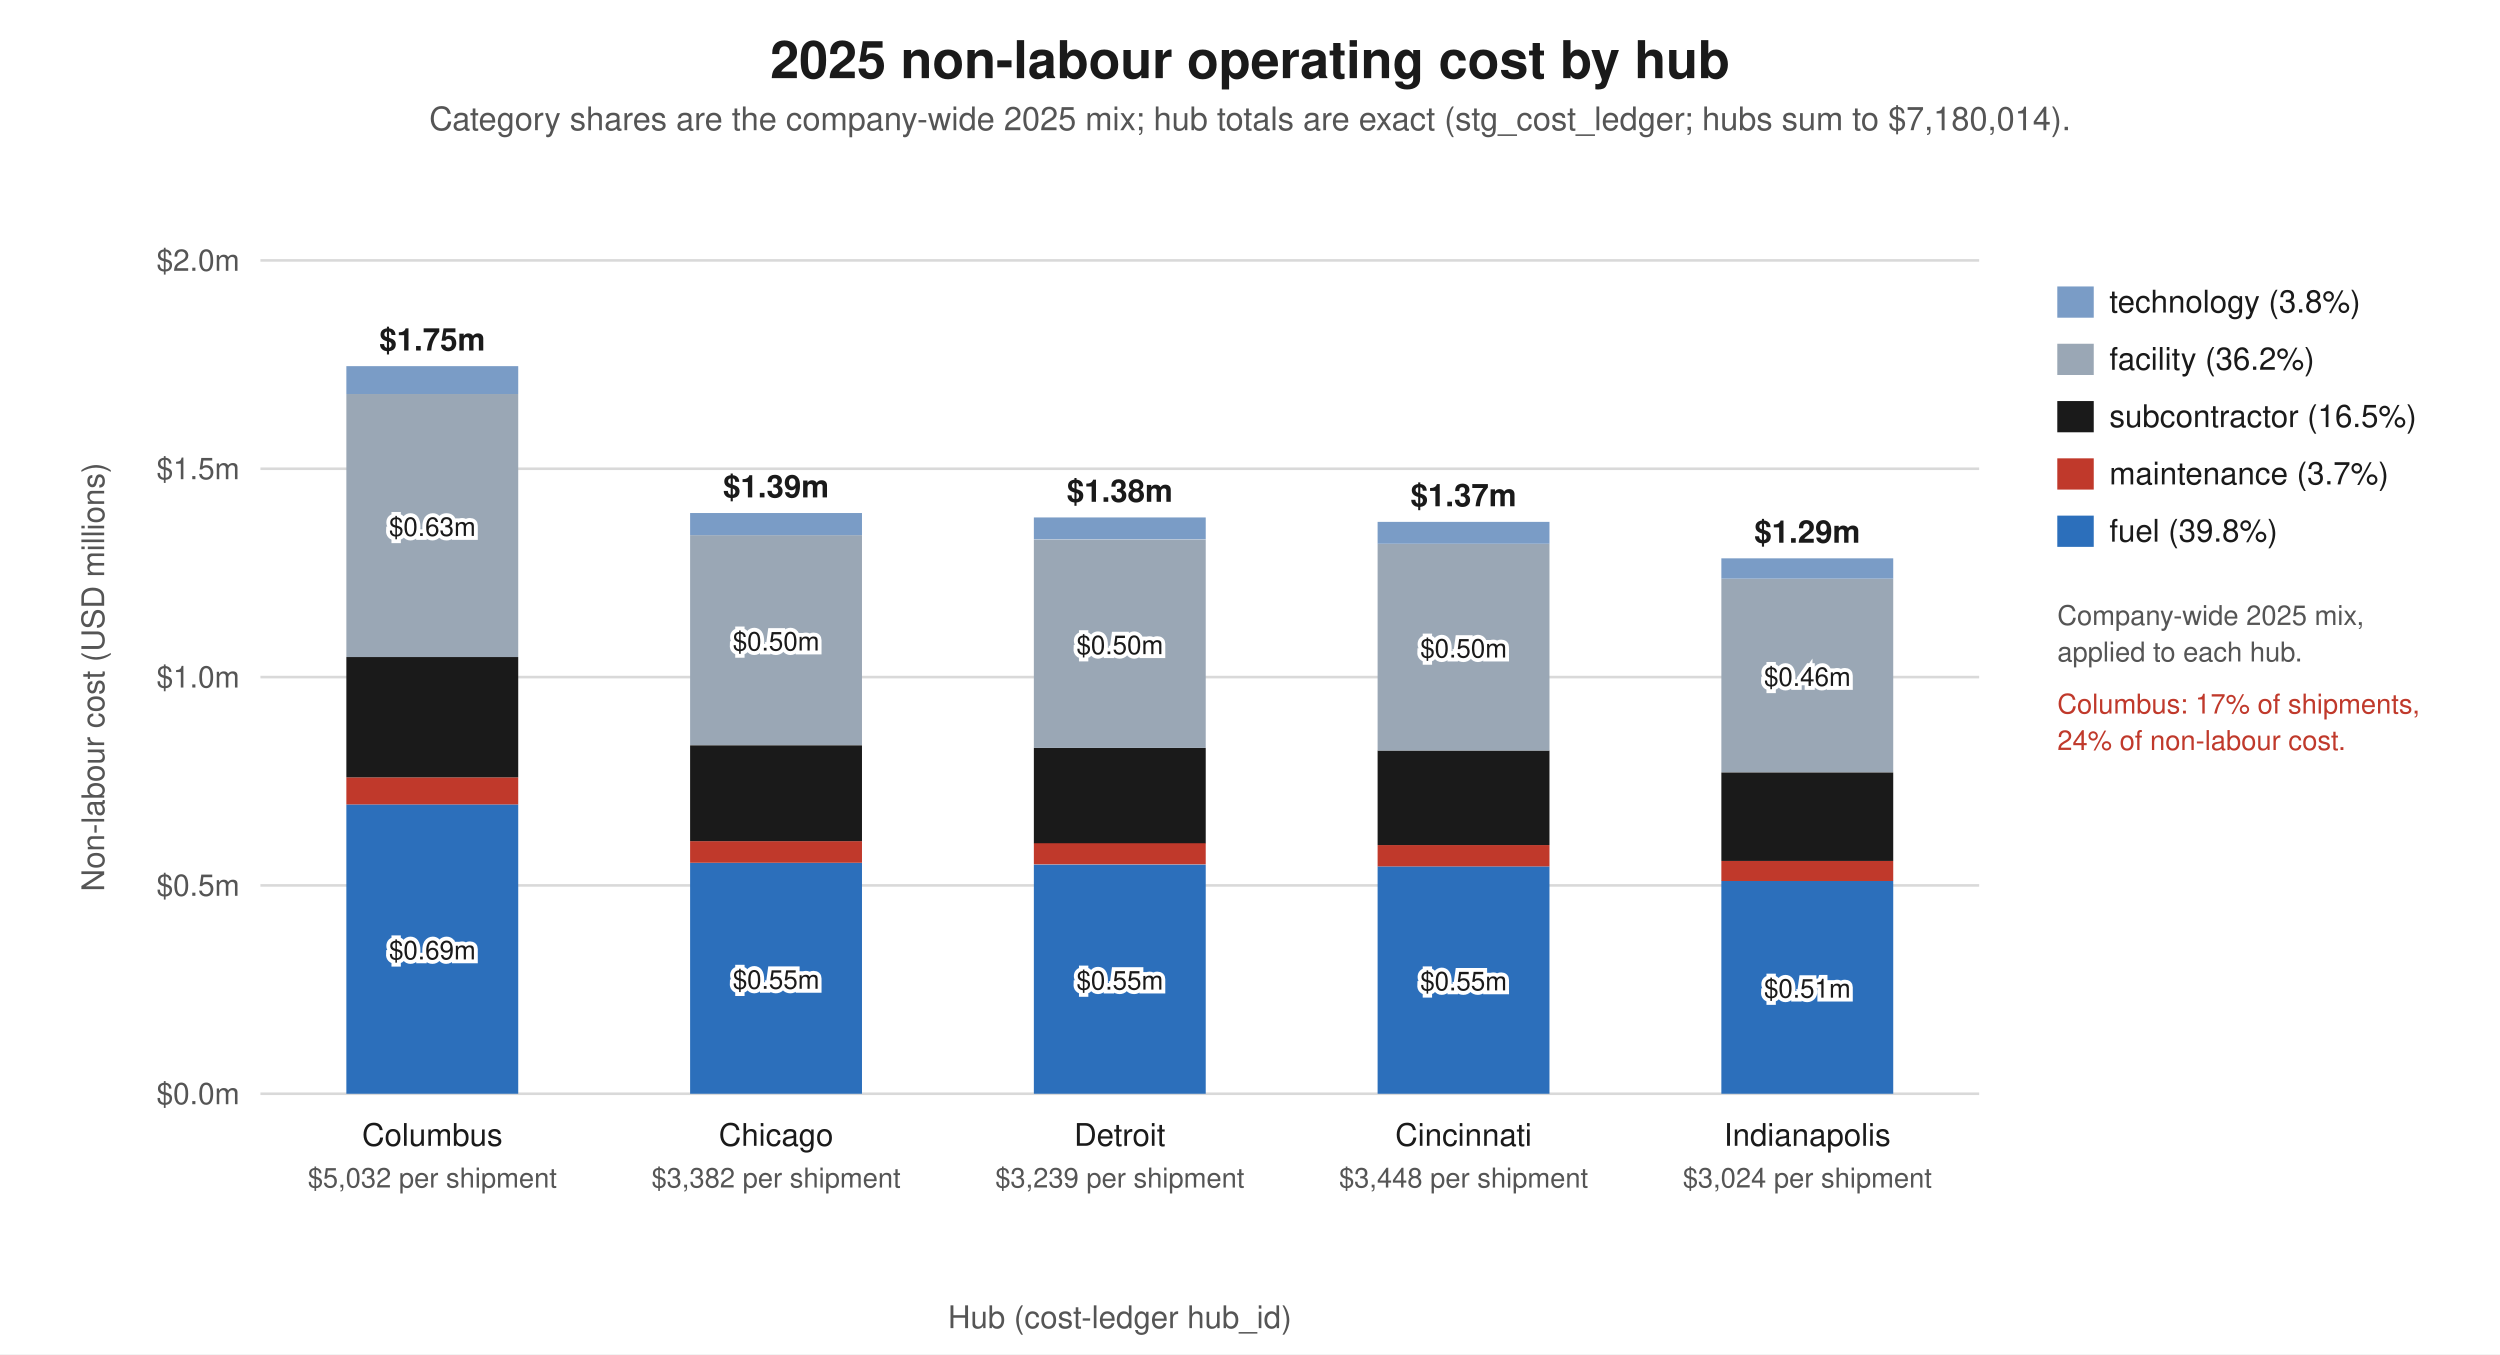
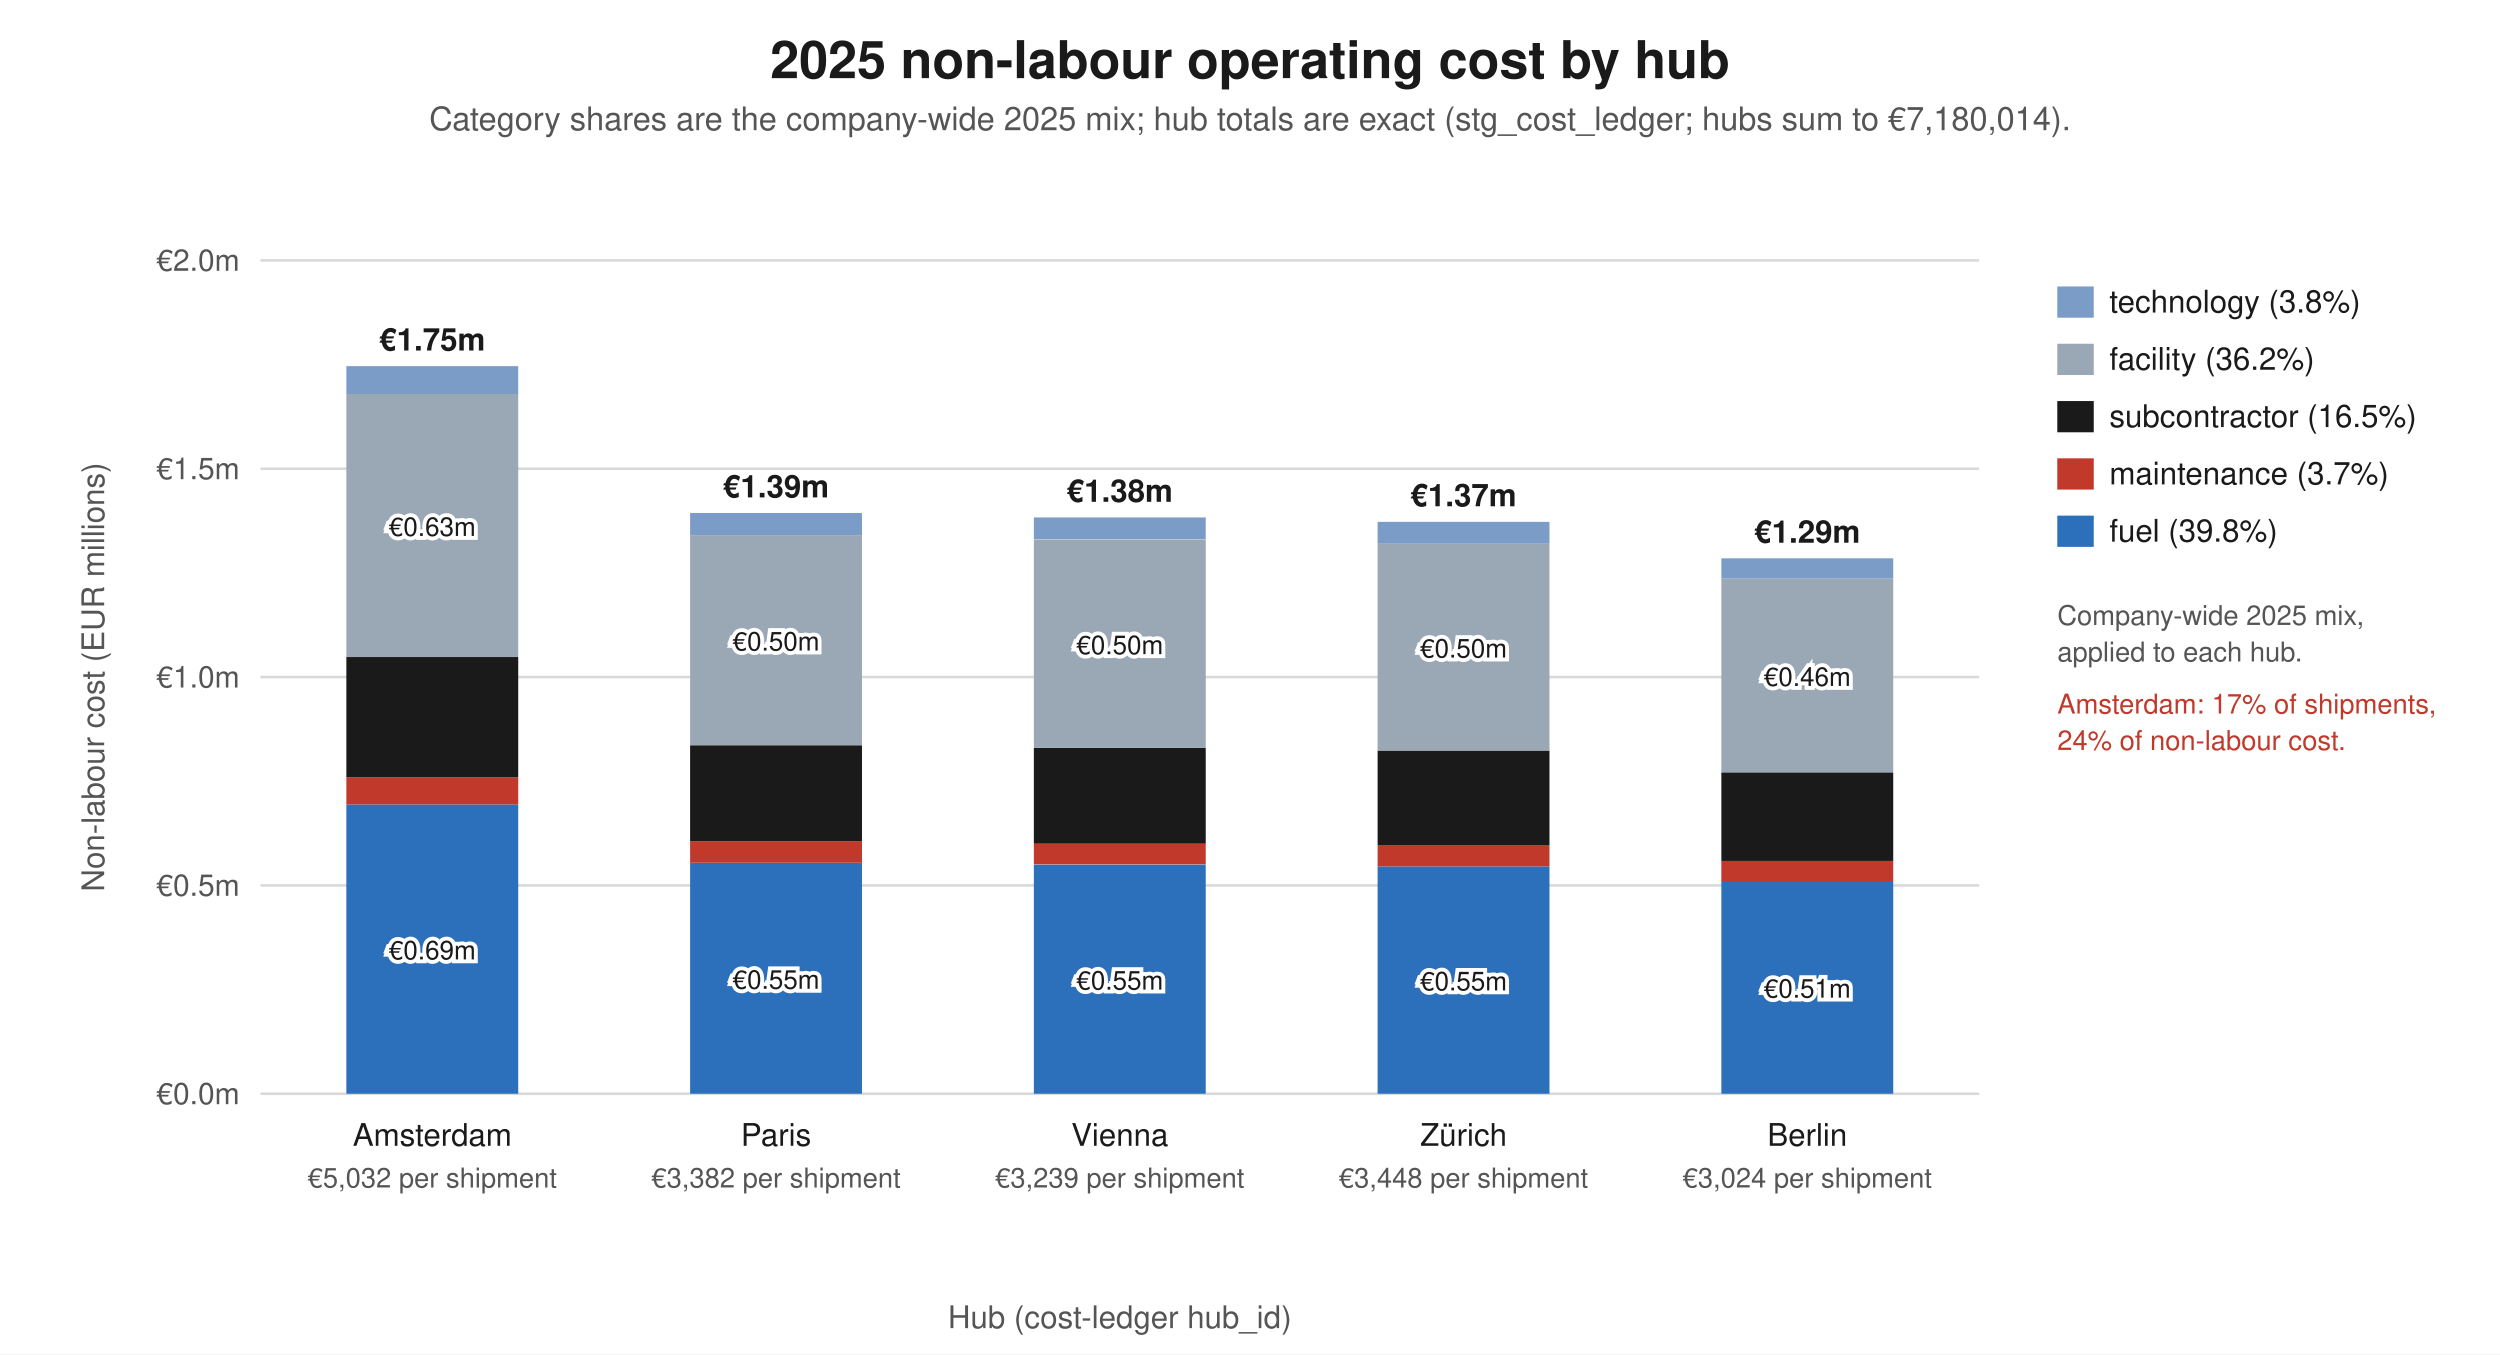
<svg xmlns="http://www.w3.org/2000/svg" width="960" height="520" viewBox="0 0 960 520" font-family="Helvetica, Arial, sans-serif">
  <rect x="0" y="0" width="960" height="520" fill="#ffffff" />
  <text x="480.0" y="30" text-anchor="middle" font-size="20" font-weight="bold" fill="#1a1a1a">2025 non-labour operating cost by hub</text>
-   <text x="480.0" y="50" text-anchor="middle" font-size="12.5" fill="#555555">Category shares are the company-wide 2025 mix; hub totals are exact (stg_cost_ledger; hubs sum to $7,180,014).</text>
+   <text x="480.0" y="50" text-anchor="middle" font-size="12.5" fill="#555555">Category shares are the company-wide 2025 mix; hub totals are exact (stg_cost_ledger; hubs sum to €7,180,014).</text>
  <line x1="100.0" y1="420.0" x2="760.0" y2="420.0" stroke="#d9d9d9" stroke-width="1" />
-   <text x="92.0" y="424.0" font-size="11.5" fill="#555555" text-anchor="end" font-weight="normal">$0.0m</text>
+   <text x="92.0" y="424.0" font-size="11.5" fill="#555555" text-anchor="end" font-weight="normal">€0.0m</text>
  <line x1="100.0" y1="340.0" x2="760.0" y2="340.0" stroke="#d9d9d9" stroke-width="1" />
-   <text x="92.0" y="344.0" font-size="11.5" fill="#555555" text-anchor="end" font-weight="normal">$0.5m</text>
+   <text x="92.0" y="344.0" font-size="11.5" fill="#555555" text-anchor="end" font-weight="normal">€0.5m</text>
  <line x1="100.0" y1="260.0" x2="760.0" y2="260.0" stroke="#d9d9d9" stroke-width="1" />
-   <text x="92.0" y="264.0" font-size="11.5" fill="#555555" text-anchor="end" font-weight="normal">$1.0m</text>
+   <text x="92.0" y="264.0" font-size="11.5" fill="#555555" text-anchor="end" font-weight="normal">€1.0m</text>
  <line x1="100.0" y1="180.0" x2="760.0" y2="180.0" stroke="#d9d9d9" stroke-width="1" />
-   <text x="92.0" y="184.0" font-size="11.5" fill="#555555" text-anchor="end" font-weight="normal">$1.5m</text>
+   <text x="92.0" y="184.0" font-size="11.5" fill="#555555" text-anchor="end" font-weight="normal">€1.5m</text>
  <line x1="100.0" y1="100.0" x2="760.0" y2="100.0" stroke="#d9d9d9" stroke-width="1" />
-   <text x="92.0" y="104.0" font-size="11.5" fill="#555555" text-anchor="end" font-weight="normal">$2.0m</text>
-   <text x="40.0" y="260.0" font-size="12" fill="#555555" text-anchor="middle" font-weight="normal" transform="rotate(-90 40.0 260.0)">Non-labour cost (USD millions)</text>
+   <text x="92.0" y="104.0" font-size="11.5" fill="#555555" text-anchor="end" font-weight="normal">€2.0m</text>
+   <text x="40.0" y="260.0" font-size="12" fill="#555555" text-anchor="middle" font-weight="normal" transform="rotate(-90 40.0 260.0)">Non-labour cost (EUR millions)</text>
  <rect x="133.0" y="308.9" width="66.0" height="111.1" fill="#2c6fbb" stroke="none" />
-   <text x="166.0" y="368.4" font-size="10" fill="#1a1a1a" text-anchor="middle" font-weight="normal" stroke="#ffffff" stroke-width="3" paint-order="stroke">$0.69m</text>
+   <text x="166.0" y="368.4" font-size="10" fill="#1a1a1a" text-anchor="middle" font-weight="normal" stroke="#ffffff" stroke-width="3" paint-order="stroke">€0.69m</text>
  <rect x="133.0" y="298.5" width="66.0" height="10.4" fill="#c0392b" stroke="none" />
  <rect x="133.0" y="252.3" width="66.0" height="46.2" fill="#1a1a1a" stroke="none" />
  <rect x="133.0" y="151.3" width="66.0" height="101.0" fill="#9aa7b5" stroke="none" />
-   <text x="166.0" y="205.8" font-size="10" fill="#1a1a1a" text-anchor="middle" font-weight="normal" stroke="#ffffff" stroke-width="3" paint-order="stroke">$0.63m</text>
+   <text x="166.0" y="205.8" font-size="10" fill="#1a1a1a" text-anchor="middle" font-weight="normal" stroke="#ffffff" stroke-width="3" paint-order="stroke">€0.63m</text>
  <rect x="133.0" y="140.6" width="66.0" height="10.7" fill="#7a9cc6" stroke="none" />
-   <text x="166.0" y="134.6" font-size="12" fill="#1a1a1a" text-anchor="middle" font-weight="bold">$1.75m</text>
-   <text x="166.0" y="440.0" font-size="12" fill="#1a1a1a" text-anchor="middle" font-weight="normal">Columbus</text>
-   <text x="166.0" y="456.0" font-size="10.5" fill="#555555" text-anchor="middle" font-weight="normal">$5,032 per shipment</text>
+   <text x="166.0" y="134.6" font-size="12" fill="#1a1a1a" text-anchor="middle" font-weight="bold">€1.75m</text>
+   <text x="166.0" y="440.0" font-size="12" fill="#1a1a1a" text-anchor="middle" font-weight="normal">Amsterdam</text>
+   <text x="166.0" y="456.0" font-size="10.5" fill="#555555" text-anchor="middle" font-weight="normal">€5,032 per shipment</text>
  <rect x="265.0" y="331.3" width="66.0" height="88.7" fill="#2c6fbb" stroke="none" />
-   <text x="298.0" y="379.7" font-size="10" fill="#1a1a1a" text-anchor="middle" font-weight="normal" stroke="#ffffff" stroke-width="3" paint-order="stroke">$0.55m</text>
+   <text x="298.0" y="379.7" font-size="10" fill="#1a1a1a" text-anchor="middle" font-weight="normal" stroke="#ffffff" stroke-width="3" paint-order="stroke">€0.55m</text>
  <rect x="265.0" y="323.0" width="66.0" height="8.3" fill="#c0392b" stroke="none" />
  <rect x="265.0" y="286.2" width="66.0" height="36.8" fill="#1a1a1a" stroke="none" />
  <rect x="265.0" y="205.5" width="66.0" height="80.6" fill="#9aa7b5" stroke="none" />
-   <text x="298.0" y="249.8" font-size="10" fill="#1a1a1a" text-anchor="middle" font-weight="normal" stroke="#ffffff" stroke-width="3" paint-order="stroke">$0.50m</text>
+   <text x="298.0" y="249.8" font-size="10" fill="#1a1a1a" text-anchor="middle" font-weight="normal" stroke="#ffffff" stroke-width="3" paint-order="stroke">€0.50m</text>
  <rect x="265.0" y="197.0" width="66.0" height="8.5" fill="#7a9cc6" stroke="none" />
-   <text x="298.0" y="191.0" font-size="12" fill="#1a1a1a" text-anchor="middle" font-weight="bold">$1.39m</text>
-   <text x="298.0" y="440.0" font-size="12" fill="#1a1a1a" text-anchor="middle" font-weight="normal">Chicago</text>
-   <text x="298.0" y="456.0" font-size="10.5" fill="#555555" text-anchor="middle" font-weight="normal">$3,382 per shipment</text>
+   <text x="298.0" y="191.0" font-size="12" fill="#1a1a1a" text-anchor="middle" font-weight="bold">€1.39m</text>
+   <text x="298.0" y="440.0" font-size="12" fill="#1a1a1a" text-anchor="middle" font-weight="normal">Paris</text>
+   <text x="298.0" y="456.0" font-size="10.5" fill="#555555" text-anchor="middle" font-weight="normal">€3,382 per shipment</text>
  <rect x="397.0" y="332.0" width="66.0" height="88.0" fill="#2c6fbb" stroke="none" />
-   <text x="430.0" y="380.0" font-size="10" fill="#1a1a1a" text-anchor="middle" font-weight="normal" stroke="#ffffff" stroke-width="3" paint-order="stroke">$0.55m</text>
+   <text x="430.0" y="380.0" font-size="10" fill="#1a1a1a" text-anchor="middle" font-weight="normal" stroke="#ffffff" stroke-width="3" paint-order="stroke">€0.55m</text>
  <rect x="397.0" y="323.7" width="66.0" height="8.2" fill="#c0392b" stroke="none" />
  <rect x="397.0" y="287.2" width="66.0" height="36.6" fill="#1a1a1a" stroke="none" />
  <rect x="397.0" y="207.2" width="66.0" height="80.0" fill="#9aa7b5" stroke="none" />
-   <text x="430.0" y="251.2" font-size="10" fill="#1a1a1a" text-anchor="middle" font-weight="normal" stroke="#ffffff" stroke-width="3" paint-order="stroke">$0.50m</text>
+   <text x="430.0" y="251.2" font-size="10" fill="#1a1a1a" text-anchor="middle" font-weight="normal" stroke="#ffffff" stroke-width="3" paint-order="stroke">€0.50m</text>
  <rect x="397.0" y="198.7" width="66.0" height="8.4" fill="#7a9cc6" stroke="none" />
-   <text x="430.0" y="192.7" font-size="12" fill="#1a1a1a" text-anchor="middle" font-weight="bold">$1.38m</text>
-   <text x="430.0" y="440.0" font-size="12" fill="#1a1a1a" text-anchor="middle" font-weight="normal">Detroit</text>
-   <text x="430.0" y="456.0" font-size="10.5" fill="#555555" text-anchor="middle" font-weight="normal">$3,239 per shipment</text>
+   <text x="430.0" y="192.7" font-size="12" fill="#1a1a1a" text-anchor="middle" font-weight="bold">€1.38m</text>
+   <text x="430.0" y="440.0" font-size="12" fill="#1a1a1a" text-anchor="middle" font-weight="normal">Vienna</text>
+   <text x="430.0" y="456.0" font-size="10.5" fill="#555555" text-anchor="middle" font-weight="normal">€3,239 per shipment</text>
  <rect x="529.0" y="332.7" width="66.0" height="87.3" fill="#2c6fbb" stroke="none" />
-   <text x="562.0" y="380.3" font-size="10" fill="#1a1a1a" text-anchor="middle" font-weight="normal" stroke="#ffffff" stroke-width="3" paint-order="stroke">$0.55m</text>
+   <text x="562.0" y="380.3" font-size="10" fill="#1a1a1a" text-anchor="middle" font-weight="normal" stroke="#ffffff" stroke-width="3" paint-order="stroke">€0.55m</text>
  <rect x="529.0" y="324.5" width="66.0" height="8.2" fill="#c0392b" stroke="none" />
  <rect x="529.0" y="288.2" width="66.0" height="36.3" fill="#1a1a1a" stroke="none" />
  <rect x="529.0" y="208.8" width="66.0" height="79.4" fill="#9aa7b5" stroke="none" />
-   <text x="562.0" y="252.5" font-size="10" fill="#1a1a1a" text-anchor="middle" font-weight="normal" stroke="#ffffff" stroke-width="3" paint-order="stroke">$0.50m</text>
+   <text x="562.0" y="252.5" font-size="10" fill="#1a1a1a" text-anchor="middle" font-weight="normal" stroke="#ffffff" stroke-width="3" paint-order="stroke">€0.50m</text>
  <rect x="529.0" y="200.4" width="66.0" height="8.4" fill="#7a9cc6" stroke="none" />
-   <text x="562.0" y="194.4" font-size="12" fill="#1a1a1a" text-anchor="middle" font-weight="bold">$1.37m</text>
-   <text x="562.0" y="440.0" font-size="12" fill="#1a1a1a" text-anchor="middle" font-weight="normal">Cincinnati</text>
-   <text x="562.0" y="456.0" font-size="10.5" fill="#555555" text-anchor="middle" font-weight="normal">$3,448 per shipment</text>
+   <text x="562.0" y="194.4" font-size="12" fill="#1a1a1a" text-anchor="middle" font-weight="bold">€1.37m</text>
+   <text x="562.0" y="440.0" font-size="12" fill="#1a1a1a" text-anchor="middle" font-weight="normal">Zürich</text>
+   <text x="562.0" y="456.0" font-size="10.5" fill="#555555" text-anchor="middle" font-weight="normal">€3,448 per shipment</text>
  <rect x="661.0" y="338.2" width="66.0" height="81.8" fill="#2c6fbb" stroke="none" />
-   <text x="694.0" y="383.1" font-size="10" fill="#1a1a1a" text-anchor="middle" font-weight="normal" stroke="#ffffff" stroke-width="3" paint-order="stroke">$0.51m</text>
+   <text x="694.0" y="383.1" font-size="10" fill="#1a1a1a" text-anchor="middle" font-weight="normal" stroke="#ffffff" stroke-width="3" paint-order="stroke">€0.51m</text>
  <rect x="661.0" y="330.6" width="66.0" height="7.7" fill="#c0392b" stroke="none" />
  <rect x="661.0" y="296.6" width="66.0" height="34.0" fill="#1a1a1a" stroke="none" />
  <rect x="661.0" y="222.2" width="66.0" height="74.3" fill="#9aa7b5" stroke="none" />
-   <text x="694.0" y="263.4" font-size="10" fill="#1a1a1a" text-anchor="middle" font-weight="normal" stroke="#ffffff" stroke-width="3" paint-order="stroke">$0.46m</text>
+   <text x="694.0" y="263.4" font-size="10" fill="#1a1a1a" text-anchor="middle" font-weight="normal" stroke="#ffffff" stroke-width="3" paint-order="stroke">€0.46m</text>
  <rect x="661.0" y="214.4" width="66.0" height="7.8" fill="#7a9cc6" stroke="none" />
-   <text x="694.0" y="208.4" font-size="12" fill="#1a1a1a" text-anchor="middle" font-weight="bold">$1.29m</text>
-   <text x="694.0" y="440.0" font-size="12" fill="#1a1a1a" text-anchor="middle" font-weight="normal">Indianapolis</text>
-   <text x="694.0" y="456.0" font-size="10.5" fill="#555555" text-anchor="middle" font-weight="normal">$3,024 per shipment</text>
+   <text x="694.0" y="208.4" font-size="12" fill="#1a1a1a" text-anchor="middle" font-weight="bold">€1.29m</text>
+   <text x="694.0" y="440.0" font-size="12" fill="#1a1a1a" text-anchor="middle" font-weight="normal">Berlin</text>
+   <text x="694.0" y="456.0" font-size="10.5" fill="#555555" text-anchor="middle" font-weight="normal">€3,024 per shipment</text>
  <rect x="790.0" y="110.0" width="14.0" height="12.0" fill="#7a9cc6" stroke="none" />
  <text x="810.0" y="120.0" font-size="12" fill="#1a1a1a" text-anchor="start" font-weight="normal">technology (3.8%)</text>
  <rect x="790.0" y="132.0" width="14.0" height="12.0" fill="#9aa7b5" stroke="none" />
  <text x="810.0" y="142.0" font-size="12" fill="#1a1a1a" text-anchor="start" font-weight="normal">facility (36.2%)</text>
  <rect x="790.0" y="154.0" width="14.0" height="12.0" fill="#1a1a1a" stroke="none" />
  <text x="810.0" y="164.0" font-size="12" fill="#1a1a1a" text-anchor="start" font-weight="normal">subcontractor (16.5%)</text>
  <rect x="790.0" y="176.0" width="14.0" height="12.0" fill="#c0392b" stroke="none" />
  <text x="810.0" y="186.0" font-size="12" fill="#1a1a1a" text-anchor="start" font-weight="normal">maintenance (3.7%)</text>
  <rect x="790.0" y="198.0" width="14.0" height="12.0" fill="#2c6fbb" stroke="none" />
  <text x="810.0" y="208.0" font-size="12" fill="#1a1a1a" text-anchor="start" font-weight="normal">fuel (39.8%)</text>
  <text x="790.0" y="240.0" font-size="10.5" fill="#555555" text-anchor="start" font-weight="normal">Company-wide 2025 mix,</text>
  <text x="790.0" y="254.0" font-size="10.5" fill="#555555" text-anchor="start" font-weight="normal">applied to each hub.</text>
-   <text x="790.0" y="274.0" font-size="10.5" fill="#c0392b" text-anchor="start" font-weight="normal">Columbus: 17% of shipments,</text>
+   <text x="790.0" y="274.0" font-size="10.5" fill="#c0392b" text-anchor="start" font-weight="normal">Amsterdam: 17% of shipments,</text>
  <text x="790.0" y="288.0" font-size="10.5" fill="#c0392b" text-anchor="start" font-weight="normal">24% of non-labour cost.</text>
  <text x="430.0" y="510.0" font-size="12" fill="#555555" text-anchor="middle" font-weight="normal">Hub (cost-ledger hub_id)</text>
</svg>
